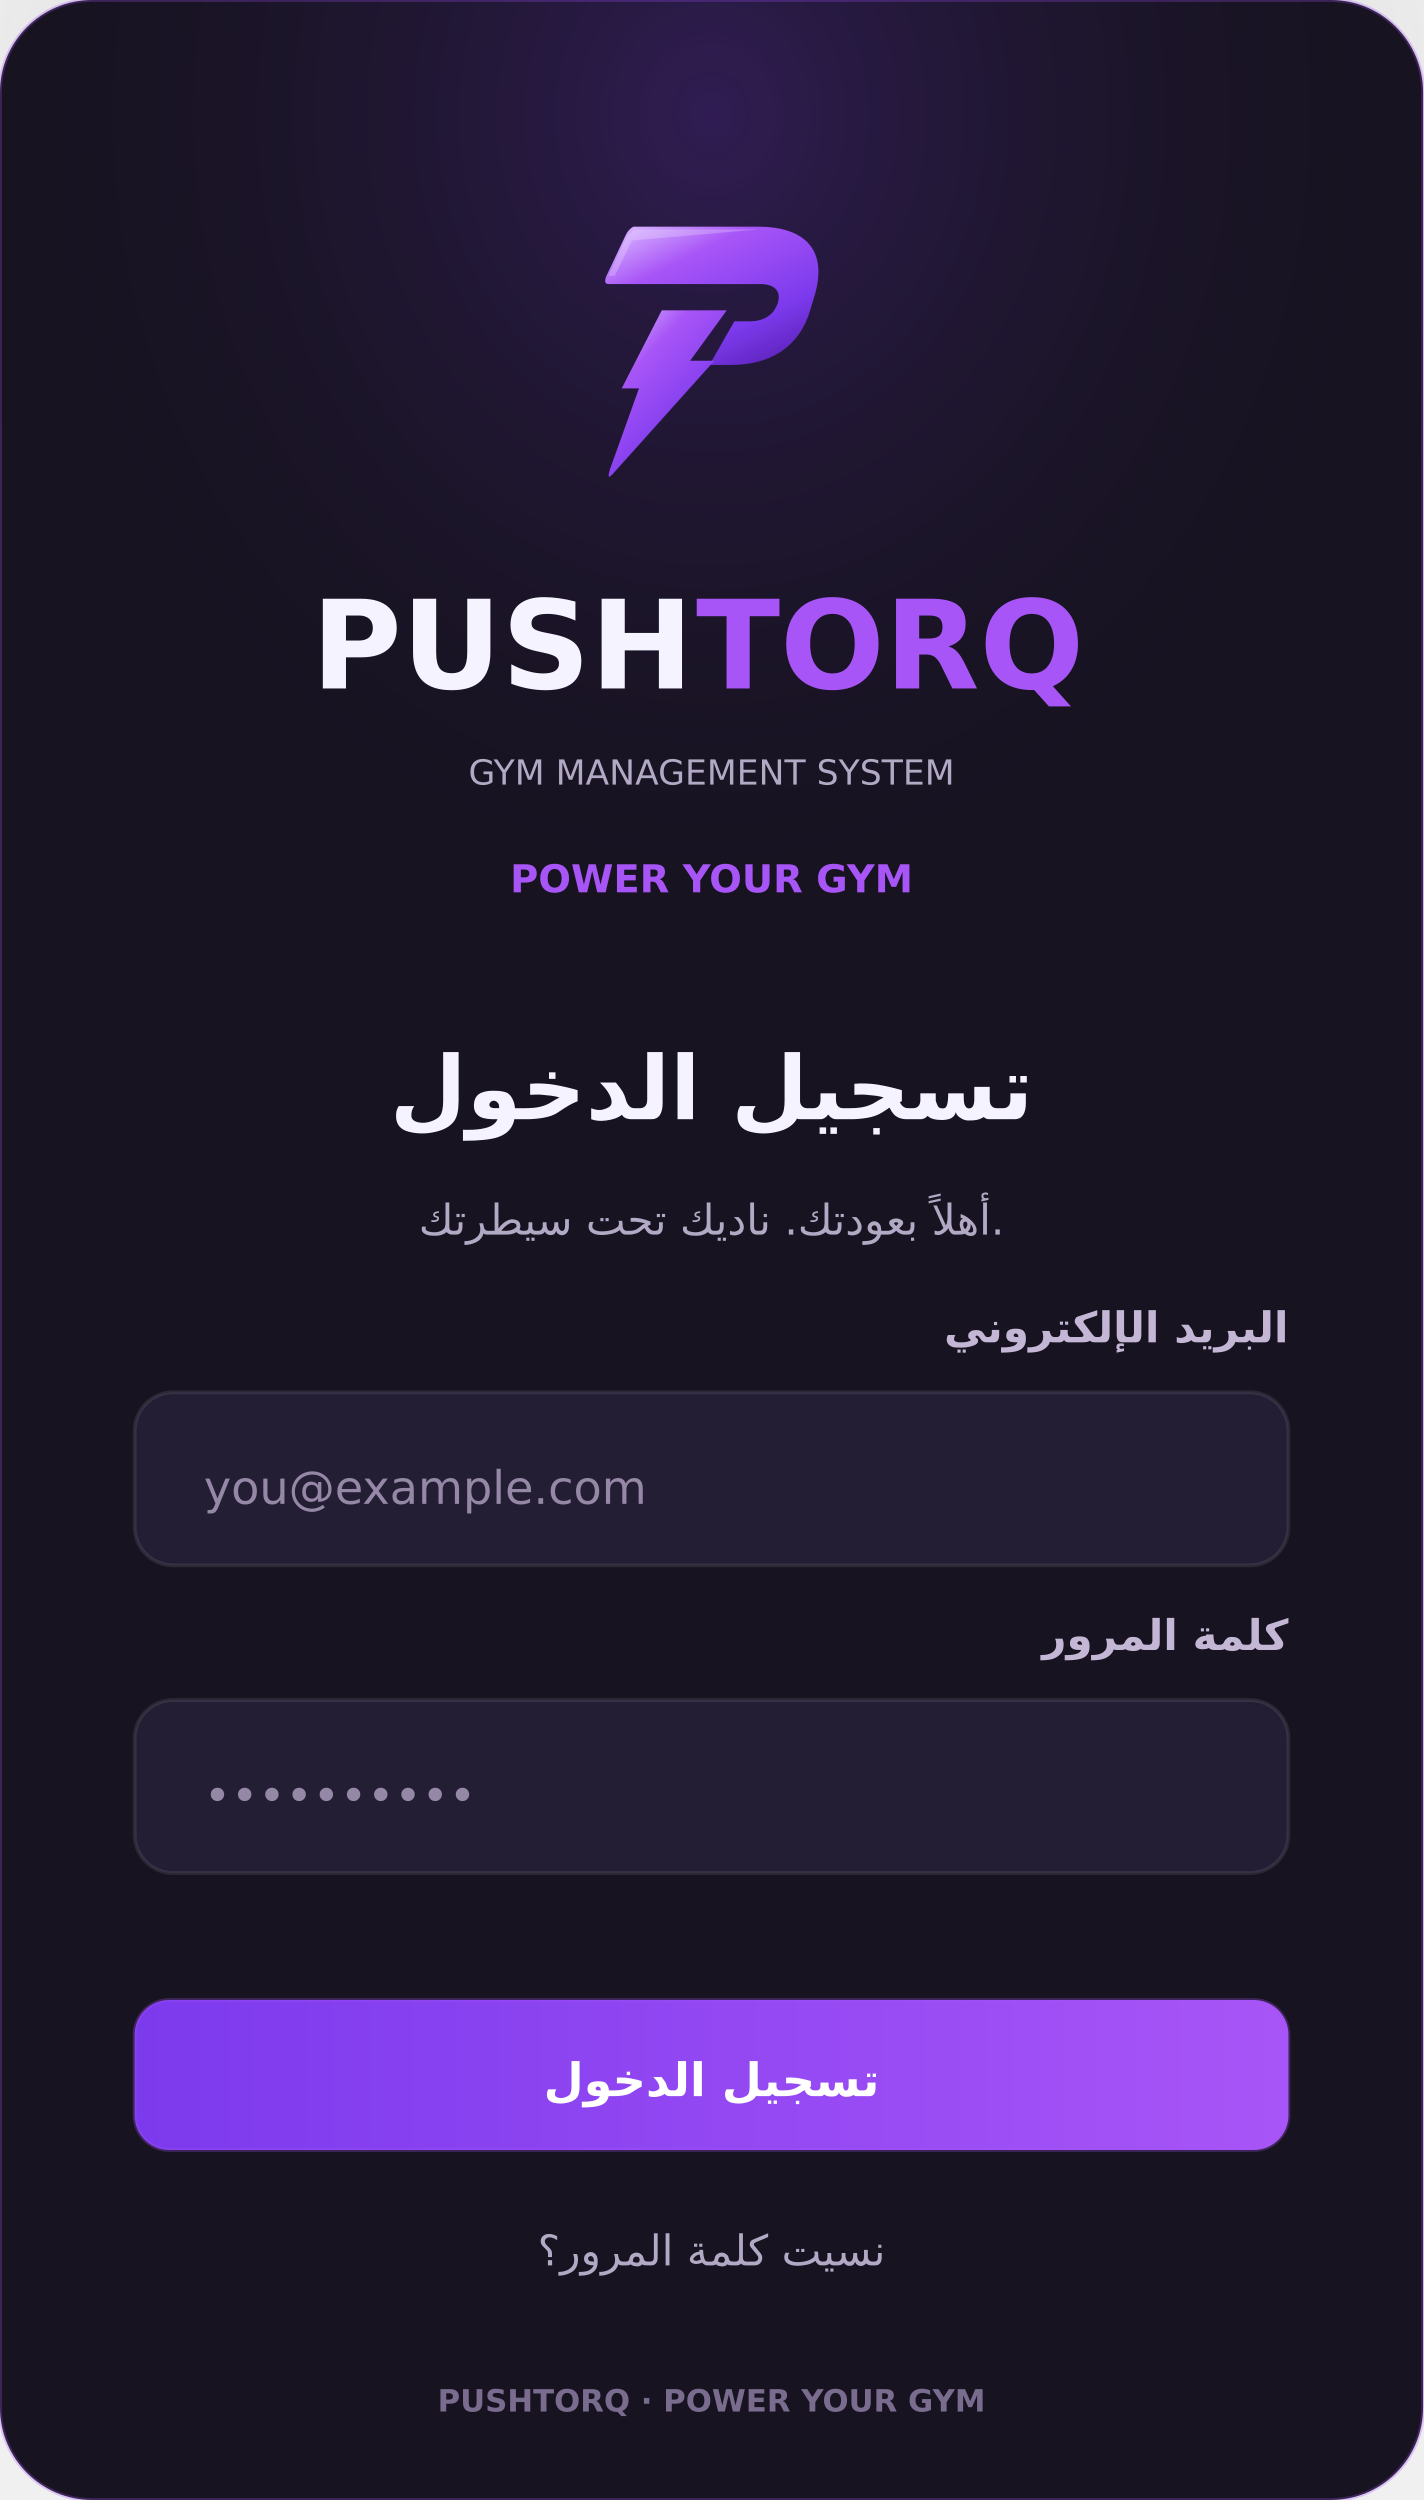
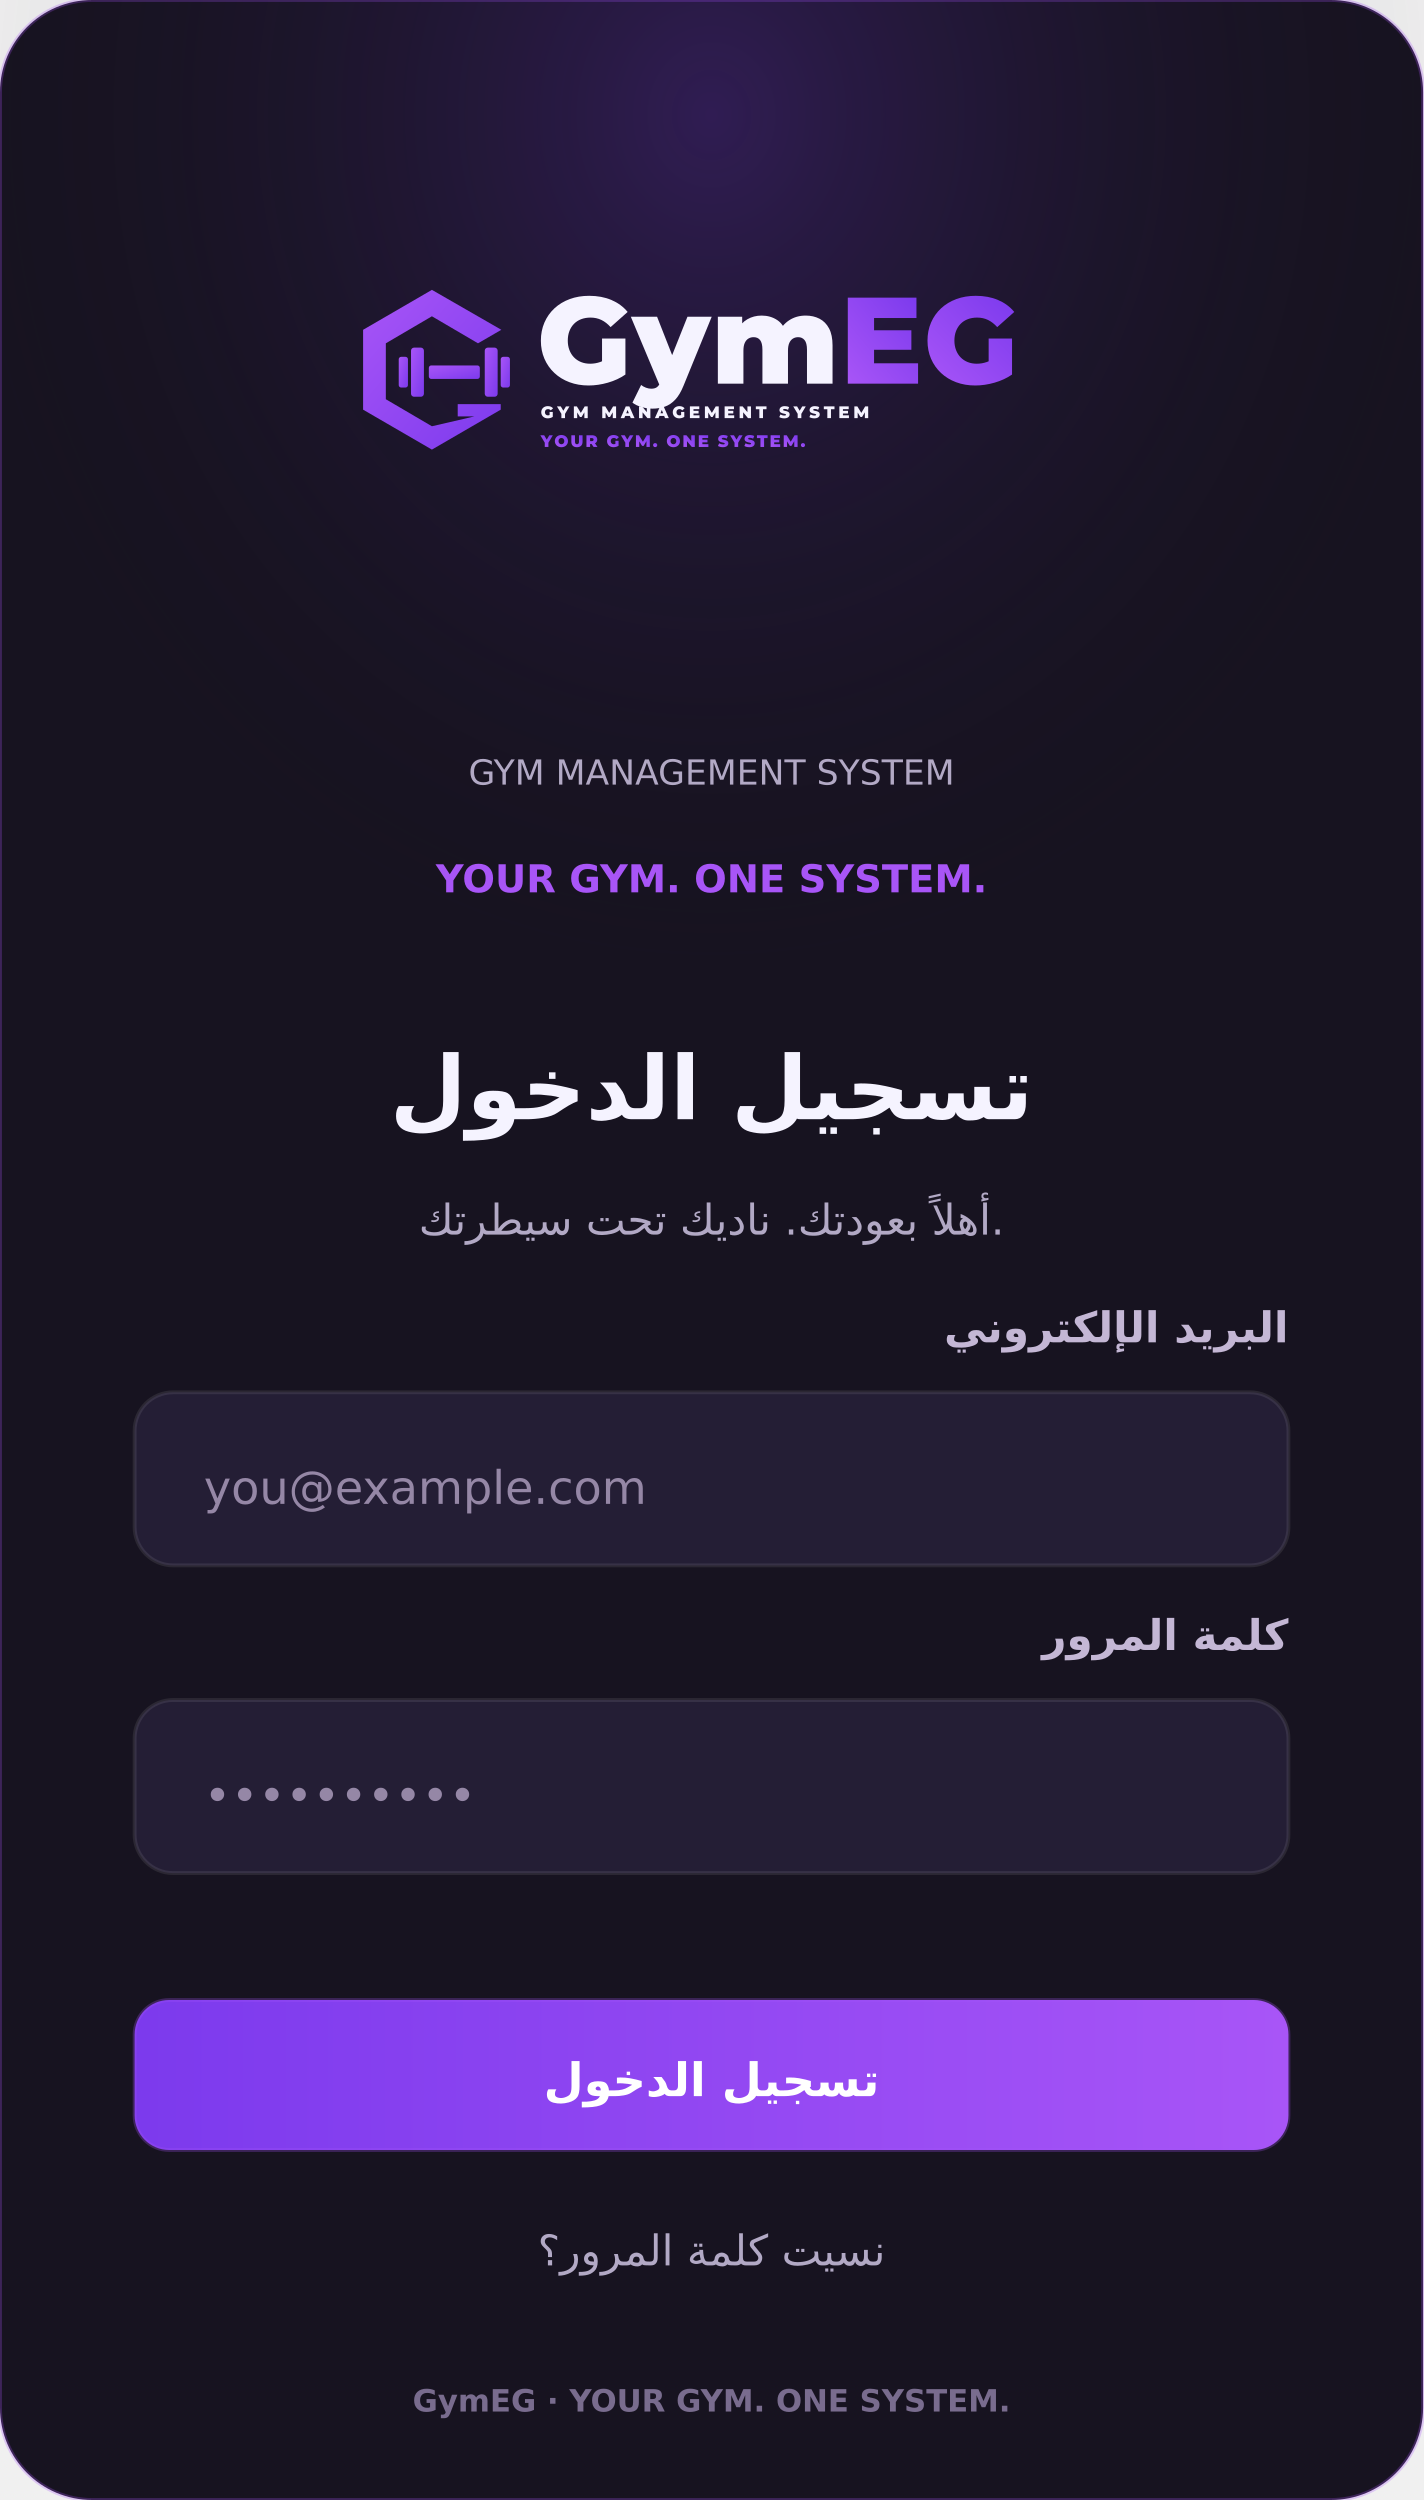
<svg xmlns="http://www.w3.org/2000/svg" viewBox="0 0 370 650">
  <defs>
    <linearGradient id="button">
      <stop stop-color="#7C3AED" />
      <stop offset="1" stop-color="#A855F7" />
    </linearGradient>
    <radialGradient id="ambient">
      <stop stop-color="#7C3AED" stop-opacity=".25" />
      <stop offset="1" stop-color="#12101C" stop-opacity="0" />
    </radialGradient>
  </defs>
  <rect x="0" y="0" width="370" height="650" rx="24" fill="#171320" stroke="#A855F744" />
  <ellipse cx="185" cy="30" rx="205" ry="230" fill="url(#ambient)" />
-   <svg x="139" y="46" width="92" height="92" viewBox="0 0 512 512">
+   <svg x="90" y="46" width="190" height="100" viewBox="0 0 785 195" role="img" aria-label="GymEG — YOUR GYM. ONE SYSTEM.">
    <defs>
-       <linearGradient id="purple" x1=".1" y1="0" x2=".85" y2="1">
-         <stop stop-color="#D8B4FE" />
-         <stop offset=".28" stop-color="#A855F7" />
-         <stop offset=".72" stop-color="#7C3AED" />
-         <stop offset="1" stop-color="#5B21B6" />
+       <linearGradient id="purple" x1="0" y1="0" x2="1" y2="1">
+         <stop stop-color="#A855F7" />
+         <stop offset="1" stop-color="#7C3AED" />
      </linearGradient>
-       <radialGradient id="glow">
-         <stop stop-color="#7C3AED" stop-opacity=".28" />
-         <stop offset="1" stop-color="#12101C" stop-opacity="0" />
-       </radialGradient>
    </defs>
-     <path fill="url(#purple)" fill-rule="evenodd" d="M143 72H323C395 72 424 109 405 172L399 192C384 245 342 272 285 272H253L289 209H310C332 209 346 200 352 182C357 165 347 155 326 155H107Q99 155 104 143L130 88Q135 76 143 72Z" />
-     <path fill="url(#purple)" d="M184 193H278L225 266H260L112 431Q104 439 109 423L151 306H126Z" />
-     <path fill="#F5F3FF" opacity=".24" d="M144 76H324L141 92L116 143H107L133 87Z" />
+     <g transform="translate(5 3) scale(.66)">
+       <path d="M245 79 132 14 20 79V209L132 274 244 209V200H174V220H201L132 236 57 192V101L132 57 207 101Z" fill="url(#purple)" />
+       <g fill="url(#purple)">
+         <rect x="78" y="123" width="15" height="50" rx="4" />
+         <rect x="98" y="108" width="21" height="80" rx="5" />
+         <rect x="127" y="137" width="83" height="22" rx="4" />
+         <rect x="218" y="108" width="21" height="80" rx="5" />
+         <rect x="244" y="123" width="15" height="50" rx="4" />
+       </g>
+     </g>
+     <path d="M420.155 -14.914Q335.776 -14.914 264.741 11.586Q193.706 38.086 141.516 87.008Q89.327 135.931 60.482 202.698Q31.637 269.465 31.637 350Q31.637 430.535 60.482 497.302Q89.327 564.069 142.016 612.992Q194.706 661.914 266.586 688.414Q338.465 714.914 424.69 714.914Q525.898 714.914 605.614 681.0Q685.33 647.086 737.71 583.637L598.963 460.098Q564.567 498.719 524.439 518.219Q484.31 537.719 435.604 537.719Q393.657 537.719 359.443 524.633Q325.228 511.547 301.057 486.763Q276.885 461.98 263.722 427.653Q250.559 393.327 250.559 350Q250.559 308.518 263.722 273.769Q276.885 239.02 301.057 214.159Q325.228 189.298 358.52 175.79Q391.812 162.281 432.914 162.281Q475.086 162.281 514.947 176.324Q554.808 190.367 597.963 224.453L719.571 74.086Q657.277 30.931 576.984 8.008Q496.69 -14.914 420.155 -14.914ZM719.571 74.086 529.306 101.759V366.984H719.571Z" transform="translate(205.000 113) scale(0.132 -0.132)" fill="#F5F3FF" />
+     <path d="M162.245 -203.38Q118.175 -203.38 73.071 -190.035Q27.967 -176.69 0.277 -154.38L70.779 -10.702Q88.09 -24.478 110.055 -32.788Q132.02 -41.098 152.951 -41.098Q183.571 -41.098 200.502 -27.823Q217.433 -14.547 228.829 13.245L253.224 73.261L268.294 94.02L447.947 544.673H645.351L415.853 -16.739Q386.783 -89.102 348.834 -129.784Q310.885 -170.465 264.402 -186.922Q217.918 -203.38 162.245 -203.38ZM225.327 -23.914 -13.139 544.673H200.559L370.298 112.469Z" transform="translate(307.508 113) scale(0.132 -0.132)" fill="#F5F3FF" />
+     <path d="M55.739 0V544.673H253.677V390.31L213.71 434Q243.935 494.139 295.857 524.096Q347.779 554.053 412.245 554.053Q484.71 554.053 540.21 516.631Q595.71 479.208 614.555 399.139L549.122 411.224Q578.347 477.829 636.312 515.941Q694.277 554.053 770.743 554.053Q833.208 554.053 882.708 528.631Q932.208 503.208 960.631 449.596Q989.053 395.984 989.053 310.914V0H781.045V275.947Q781.045 330.514 761.486 354.419Q741.927 378.323 709.498 378.323Q685.776 378.323 666.984 366.927Q648.192 355.531 637.296 331.627Q626.4 307.723 626.4 267.776V0H418.392V275.947Q418.392 330.514 399.678 354.419Q380.963 378.323 346.845 378.323Q323.122 378.323 304.33 366.927Q285.539 355.531 274.643 331.627Q263.747 307.723 263.747 267.776V0Z" transform="translate(391.932 113) scale(0.132 -0.132)" fill="#F5F3FF" />
+     <path d="M63.67 0V700H622.277V534.253H277.367V165.747H635.433V0ZM262.453 275.739V434.416H580.967V275.739Z" transform="translate(530.476 113) scale(0.132 -0.132)" fill="url(#purple)" />
+     <path d="M420.155 -14.914Q335.776 -14.914 264.741 11.586Q193.706 38.086 141.516 87.008Q89.327 135.931 60.482 202.698Q31.637 269.465 31.637 350Q31.637 430.535 60.482 497.302Q89.327 564.069 142.016 612.992Q194.706 661.914 266.586 688.414Q338.465 714.914 424.69 714.914Q525.898 714.914 605.614 681.0Q685.33 647.086 737.71 583.637L598.963 460.098Q564.567 498.719 524.439 518.219Q484.31 537.719 435.604 537.719Q393.657 537.719 359.443 524.633Q325.228 511.547 301.057 486.763Q276.885 461.98 263.722 427.653Q250.559 393.327 250.559 350Q250.559 308.518 263.722 273.769Q276.885 239.02 301.057 214.159Q325.228 189.298 358.52 175.79Q391.812 162.281 432.914 162.281Q475.086 162.281 514.947 176.324Q554.808 190.367 597.963 224.453L719.571 74.086Q657.277 30.931 576.984 8.008Q496.69 -14.914 420.155 -14.914ZM719.571 74.086 529.306 101.759V366.984H719.571Z" transform="translate(620.312 113) scale(0.132 -0.132)" fill="url(#purple)" />
+     <path d="M420.155 -14.914Q335.776 -14.914 264.741 11.586Q193.706 38.086 141.516 87.008Q89.327 135.931 60.482 202.698Q31.637 269.465 31.637 350Q31.637 430.535 60.482 497.302Q89.327 564.069 142.016 612.992Q194.706 661.914 266.586 688.414Q338.465 714.914 424.69 714.914Q525.898 714.914 605.614 681.0Q685.33 647.086 737.71 583.637L598.963 460.098Q564.567 498.719 524.439 518.219Q484.31 537.719 435.604 537.719Q393.657 537.719 359.443 524.633Q325.228 511.547 301.057 486.763Q276.885 461.98 263.722 427.653Q250.559 393.327 250.559 350Q250.559 308.518 263.722 273.769Q276.885 239.02 301.057 214.159Q325.228 189.298 358.52 175.79Q391.812 162.281 432.914 162.281Q475.086 162.281 514.947 176.324Q554.808 190.367 597.963 224.453L719.571 74.086Q657.277 30.931 576.984 8.008Q496.69 -14.914 420.155 -14.914ZM719.571 74.086 529.306 101.759V366.984H719.571Z" transform="translate(209.000 150) scale(0.018 -0.018)" fill="#F5F3FF" />
+     <path d="M242.118 0V301.571L291.776 171.584L-23.743 700H205.559L425.832 327.865H292.776L514.894 700H725.057L411.228 171.584L459.196 301.571V0Z" transform="translate(226.842 150) scale(0.018 -0.018)" fill="#F5F3FF" />
+     <path d="M63.67 0V700H242.159L526.812 233.383H432.878L710.151 700H888.641L890.486 0H691.772L689.927 399.266H722.531L524.122 65.947H428.188L222.555 399.266H262.383V0Z" transform="translate(243.460 150) scale(0.018 -0.018)" fill="#F5F3FF" />
+     <path d="" transform="translate(264.632 150) scale(0.018 -0.018)" fill="#F5F3FF" />
+     <path d="M63.67 0V700H242.159L526.812 233.383H432.878L710.151 700H888.641L890.486 0H691.772L689.927 399.266H722.531L524.122 65.947H428.188L222.555 399.266H262.383V0Z" transform="translate(273.960 150) scale(0.018 -0.018)" fill="#F5F3FF" />
+     <path d="M-16.518 0 291.033 700H504.575L812.281 0H587.514L353.604 595.6H438.469L204.559 0ZM158.967 129.135 214.469 287.037H546.396L602.053 129.135Z" transform="translate(295.132 150) scale(0.018 -0.018)" fill="#F5F3FF" />
+     <path d="M63.67 0V700H242.159L612.894 253.836H529.408V700H741.416V0H562.927L192.192 446.164H275.677V0Z" transform="translate(313.460 150) scale(0.018 -0.018)" fill="#F5F3FF" />
+     <path d="M-16.518 0 291.033 700H504.575L812.281 0H587.514L353.604 595.6H438.469L204.559 0ZM158.967 129.135 214.469 287.037H546.396L602.053 129.135Z" transform="translate(331.950 150) scale(0.018 -0.018)" fill="#F5F3FF" />
+     <path d="M420.155 -14.914Q335.776 -14.914 264.741 11.586Q193.706 38.086 141.516 87.008Q89.327 135.931 60.482 202.698Q31.637 269.465 31.637 350Q31.637 430.535 60.482 497.302Q89.327 564.069 142.016 612.992Q194.706 661.914 266.586 688.414Q338.465 714.914 424.69 714.914Q525.898 714.914 605.614 681.0Q685.33 647.086 737.71 583.637L598.963 460.098Q564.567 498.719 524.439 518.219Q484.31 537.719 435.604 537.719Q393.657 537.719 359.443 524.633Q325.228 511.547 301.057 486.763Q276.885 461.98 263.722 427.653Q250.559 393.327 250.559 350Q250.559 308.518 263.722 273.769Q276.885 239.02 301.057 214.159Q325.228 189.298 358.52 175.79Q391.812 162.281 432.914 162.281Q475.086 162.281 514.947 176.324Q554.808 190.367 597.963 224.453L719.571 74.086Q657.277 30.931 576.984 8.008Q496.69 -14.914 420.155 -14.914ZM719.571 74.086 529.306 101.759V366.984H719.571Z" transform="translate(350.278 150) scale(0.018 -0.018)" fill="#F5F3FF" />
+     <path d="M63.67 0V700H622.277V534.253H277.367V165.747H635.433V0ZM262.453 275.739V434.416H580.967V275.739Z" transform="translate(368.120 150) scale(0.018 -0.018)" fill="#F5F3FF" />
+     <path d="M63.67 0V700H242.159L526.812 233.383H432.878L710.151 700H888.641L890.486 0H691.772L689.927 399.266H722.531L524.122 65.947H428.188L222.555 399.266H262.383V0Z" transform="translate(384.234 150) scale(0.018 -0.018)" fill="#F5F3FF" />
+     <path d="M63.67 0V700H622.277V534.253H277.367V165.747H635.433V0ZM262.453 275.739V434.416H580.967V275.739Z" transform="translate(405.406 150) scale(0.018 -0.018)" fill="#F5F3FF" />
+     <path d="M63.67 0V700H242.159L612.894 253.836H529.408V700H741.416V0H562.927L192.192 446.164H275.677V0Z" transform="translate(421.520 150) scale(0.018 -0.018)" fill="#F5F3FF" />
+     <path d="M213.808 0V530.029H4V700H640.694V530.029H430.885V0Z" transform="translate(440.010 150) scale(0.018 -0.018)" fill="#F5F3FF" />
+     <path d="" transform="translate(455.620 150) scale(0.018 -0.018)" fill="#F5F3FF" />
+     <path d="M316.759 -14.914Q229.845 -14.914 149.086 5.706Q68.327 26.327 16.878 59.257L87.449 218.539Q136.053 188.763 197.631 170.488Q259.208 152.212 318.449 152.212Q356.171 152.212 378.231 158.03Q400.29 163.849 410.531 174.52Q420.772 185.192 420.772 199.673Q420.772 221 399.461 233.473Q378.151 245.947 343.263 254.223Q308.376 262.498 266.755 271.231Q225.135 279.963 183.092 293.886Q141.049 307.808 106.161 330.576Q71.274 353.343 49.963 390.533Q28.653 427.723 28.653 483.723Q28.653 547.327 64.067 599.741Q99.482 652.155 170.198 683.535Q240.914 714.914 346.743 714.914Q416.347 714.914 484.106 699.759Q551.865 684.604 605.314 653.759L539.588 495.168Q488.518 521.633 439.786 534.71Q391.053 547.788 344.898 547.788Q307.486 547.788 285.004 540.547Q262.522 533.306 252.781 521.29Q243.041 509.274 243.041 494.637Q243.041 474.155 264.351 462.104Q285.661 450.053 320.549 442.277Q355.436 434.502 397.479 426.114Q439.522 417.726 481.143 403.882Q522.763 390.037 557.651 367.347Q592.539 344.657 613.849 307.89Q635.159 271.122 635.159 216.122Q635.159 153.518 599.667 101.104Q564.175 48.69 493.804 16.888Q423.433 -14.914 316.759 -14.914Z" transform="translate(464.948 150) scale(0.018 -0.018)" fill="#F5F3FF" />
+     <path d="M242.118 0V301.571L291.776 171.584L-23.743 700H205.559L425.832 327.865H292.776L514.894 700H725.057L411.228 171.584L459.196 301.571V0Z" transform="translate(480.684 150) scale(0.018 -0.018)" fill="#F5F3FF" />
+     <path d="M316.759 -14.914Q229.845 -14.914 149.086 5.706Q68.327 26.327 16.878 59.257L87.449 218.539Q136.053 188.763 197.631 170.488Q259.208 152.212 318.449 152.212Q356.171 152.212 378.231 158.03Q400.29 163.849 410.531 174.52Q420.772 185.192 420.772 199.673Q420.772 221 399.461 233.473Q378.151 245.947 343.263 254.223Q308.376 262.498 266.755 271.231Q225.135 279.963 183.092 293.886Q141.049 307.808 106.161 330.576Q71.274 353.343 49.963 390.533Q28.653 427.723 28.653 483.723Q28.653 547.327 64.067 599.741Q99.482 652.155 170.198 683.535Q240.914 714.914 346.743 714.914Q416.347 714.914 484.106 699.759Q551.865 684.604 605.314 653.759L539.588 495.168Q488.518 521.633 439.786 534.71Q391.053 547.788 344.898 547.788Q307.486 547.788 285.004 540.547Q262.522 533.306 252.781 521.29Q243.041 509.274 243.041 494.637Q243.041 474.155 264.351 462.104Q285.661 450.053 320.549 442.277Q355.436 434.502 397.479 426.114Q439.522 417.726 481.143 403.882Q522.763 390.037 557.651 367.347Q592.539 344.657 613.849 307.89Q635.159 271.122 635.159 216.122Q635.159 153.518 599.667 101.104Q564.175 48.69 493.804 16.888Q423.433 -14.914 316.759 -14.914Z" transform="translate(497.302 150) scale(0.018 -0.018)" fill="#F5F3FF" />
+     <path d="M213.808 0V530.029H4V700H640.694V530.029H430.885V0Z" transform="translate(513.038 150) scale(0.018 -0.018)" fill="#F5F3FF" />
+     <path d="M63.67 0V700H622.277V534.253H277.367V165.747H635.433V0ZM262.453 275.739V434.416H580.967V275.739Z" transform="translate(528.648 150) scale(0.018 -0.018)" fill="#F5F3FF" />
+     <path d="M63.67 0V700H242.159L526.812 233.383H432.878L710.151 700H888.641L890.486 0H691.772L689.927 399.266H722.531L524.122 65.947H428.188L222.555 399.266H262.383V0Z" transform="translate(544.762 150) scale(0.018 -0.018)" fill="#F5F3FF" />
+     <path d="M242.118 0V301.571L291.776 171.584L-23.743 700H205.559L425.832 327.865H292.776L514.894 700H725.057L411.228 171.584L459.196 301.571V0Z" transform="translate(209.000 181) scale(0.018 -0.018)" fill="url(#purple)" />
+     <path d="M423.991 -14.914Q339.223 -14.914 267.309 12.086Q195.396 39.086 142.784 88.431Q90.171 137.776 60.904 204.481Q31.637 271.186 31.637 350.398Q31.637 429.611 60.907 495.737Q90.177 561.862 142.806 611.411Q195.435 660.959 267.234 687.937Q339.033 714.914 423.535 714.914Q508.759 714.914 580.152 687.964Q651.545 661.014 704.141 611.516Q756.737 562.017 786.007 495.838Q815.277 429.659 815.277 350.383Q815.277 271.107 786.01 204.364Q756.743 137.62 704.144 88.303Q651.545 38.986 580.152 12.036Q508.759 -14.914 423.991 -14.914ZM423.497 162.281Q460.102 162.281 491.483 175.39Q522.864 188.499 546.446 212.915Q570.029 237.33 583.192 272.049Q596.355 306.767 596.355 350.047Q596.355 393.327 583.21 427.985Q570.064 462.643 546.474 487.067Q522.884 511.492 491.531 524.605Q460.178 537.719 423.573 537.719Q386.967 537.719 355.54 524.6Q324.113 511.481 300.497 487.048Q276.88 462.615 263.72 427.944Q250.559 393.274 250.559 350.051Q250.559 306.829 263.712 272.11Q276.866 237.392 300.47 212.922Q324.073 188.453 355.482 175.367Q386.892 162.281 423.497 162.281Z" transform="translate(223.618 181) scale(0.018 -0.018)" fill="url(#purple)" />
+     <path d="M392.465 -14.914Q234.567 -14.914 146.118 71.0Q57.67 156.914 57.67 313.294V700H274.747V319.829Q274.747 234.865 306.849 198.573Q338.951 162.281 394.31 162.281Q450.514 162.281 482.194 198.573Q513.874 234.865 513.874 319.829V700H727.261V313.294Q727.261 156.914 638.812 71.0Q550.363 -14.914 392.465 -14.914Z" transform="translate(240.864 181) scale(0.018 -0.018)" fill="url(#purple)" />
+     <path d="M63.67 0V700H383.38Q540.657 700 623.882 629.853Q707.106 559.706 707.106 438.637Q707.106 358.412 668.649 300.455Q630.192 242.498 559.545 211.731Q488.898 180.963 391.829 180.963H184.122L280.747 271.139V0ZM489.494 0 316.564 254.845H546.865L721.641 0ZM280.747 247.31 184.122 346.4H378.535Q434.049 346.4 461.117 371.037Q488.184 395.673 488.184 438.637Q488.184 481.755 461.117 506.314Q434.049 530.874 378.535 530.874H184.122L280.747 630.118Z" transform="translate(256.994 181) scale(0.018 -0.018)" fill="url(#purple)" />
+     <path d="" transform="translate(272.368 181) scale(0.018 -0.018)" fill="url(#purple)" />
+     <path d="M420.155 -14.914Q335.776 -14.914 264.741 11.586Q193.706 38.086 141.516 87.008Q89.327 135.931 60.482 202.698Q31.637 269.465 31.637 350Q31.637 430.535 60.482 497.302Q89.327 564.069 142.016 612.992Q194.706 661.914 266.586 688.414Q338.465 714.914 424.69 714.914Q525.898 714.914 605.614 681.0Q685.33 647.086 737.71 583.637L598.963 460.098Q564.567 498.719 524.439 518.219Q484.31 537.719 435.604 537.719Q393.657 537.719 359.443 524.633Q325.228 511.547 301.057 486.763Q276.885 461.98 263.722 427.653Q250.559 393.327 250.559 350Q250.559 308.518 263.722 273.769Q276.885 239.02 301.057 214.159Q325.228 189.298 358.52 175.79Q391.812 162.281 432.914 162.281Q475.086 162.281 514.947 176.324Q554.808 190.367 597.963 224.453L719.571 74.086Q657.277 30.931 576.984 8.008Q496.69 -14.914 420.155 -14.914ZM719.571 74.086 529.306 101.759V366.984H719.571Z" transform="translate(279.696 181) scale(0.018 -0.018)" fill="url(#purple)" />
+     <path d="M242.118 0V301.571L291.776 171.584L-23.743 700H205.559L425.832 327.865H292.776L514.894 700H725.057L411.228 171.584L459.196 301.571V0Z" transform="translate(295.538 181) scale(0.018 -0.018)" fill="url(#purple)" />
+     <path d="M63.67 0V700H242.159L526.812 233.383H432.878L710.151 700H888.641L890.486 0H691.772L689.927 399.266H722.531L524.122 65.947H428.188L222.555 399.266H262.383V0Z" transform="translate(310.156 181) scale(0.018 -0.018)" fill="url(#purple)" />
+     <path d="M146.726 -9.38Q94.604 -9.38 59.086 24.794Q23.567 58.967 23.567 112.245Q23.567 166.522 59.086 199.351Q94.604 232.179 146.726 232.179Q198.694 232.179 234.212 199.351Q269.73 166.522 269.73 112.245Q269.73 58.967 234.212 24.794Q198.694 -9.38 146.726 -9.38Z" transform="translate(329.328 181) scale(0.018 -0.018)" fill="url(#purple)" />
+     <path d="" transform="translate(336.602 181) scale(0.018 -0.018)" fill="url(#purple)" />
+     <path d="M423.991 -14.914Q339.223 -14.914 267.309 12.086Q195.396 39.086 142.784 88.431Q90.171 137.776 60.904 204.481Q31.637 271.186 31.637 350.398Q31.637 429.611 60.907 495.737Q90.177 561.862 142.806 611.411Q195.435 660.959 267.234 687.937Q339.033 714.914 423.535 714.914Q508.759 714.914 580.152 687.964Q651.545 661.014 704.141 611.516Q756.737 562.017 786.007 495.838Q815.277 429.659 815.277 350.383Q815.277 271.107 786.01 204.364Q756.743 137.62 704.144 88.303Q651.545 38.986 580.152 12.036Q508.759 -14.914 423.991 -14.914ZM423.497 162.281Q460.102 162.281 491.483 175.39Q522.864 188.499 546.446 212.915Q570.029 237.33 583.192 272.049Q596.355 306.767 596.355 350.047Q596.355 393.327 583.21 427.985Q570.064 462.643 546.474 487.067Q522.884 511.492 491.531 524.605Q460.178 537.719 423.573 537.719Q386.967 537.719 355.54 524.6Q324.113 511.481 300.497 487.048Q276.88 462.615 263.72 427.944Q250.559 393.274 250.559 350.051Q250.559 306.829 263.712 272.11Q276.866 237.392 300.47 212.922Q324.073 188.453 355.482 175.367Q386.892 162.281 423.497 162.281Z" transform="translate(343.930 181) scale(0.018 -0.018)" fill="url(#purple)" />
+     <path d="M63.67 0V700H242.159L612.894 253.836H529.408V700H741.416V0H562.927L192.192 446.164H275.677V0Z" transform="translate(361.176 181) scale(0.018 -0.018)" fill="url(#purple)" />
+     <path d="M63.67 0V700H622.277V534.253H277.367V165.747H635.433V0ZM262.453 275.739V434.416H580.967V275.739Z" transform="translate(377.666 181) scale(0.018 -0.018)" fill="url(#purple)" />
+     <path d="" transform="translate(391.780 181) scale(0.018 -0.018)" fill="url(#purple)" />
+     <path d="M316.759 -14.914Q229.845 -14.914 149.086 5.706Q68.327 26.327 16.878 59.257L87.449 218.539Q136.053 188.763 197.631 170.488Q259.208 152.212 318.449 152.212Q356.171 152.212 378.231 158.03Q400.29 163.849 410.531 174.52Q420.772 185.192 420.772 199.673Q420.772 221 399.461 233.473Q378.151 245.947 343.263 254.223Q308.376 262.498 266.755 271.231Q225.135 279.963 183.092 293.886Q141.049 307.808 106.161 330.576Q71.274 353.343 49.963 390.533Q28.653 427.723 28.653 483.723Q28.653 547.327 64.067 599.741Q99.482 652.155 170.198 683.535Q240.914 714.914 346.743 714.914Q416.347 714.914 484.106 699.759Q551.865 684.604 605.314 653.759L539.588 495.168Q488.518 521.633 439.786 534.71Q391.053 547.788 344.898 547.788Q307.486 547.788 285.004 540.547Q262.522 533.306 252.781 521.29Q243.041 509.274 243.041 494.637Q243.041 474.155 264.351 462.104Q285.661 450.053 320.549 442.277Q355.436 434.502 397.479 426.114Q439.522 417.726 481.143 403.882Q522.763 390.037 557.651 367.347Q592.539 344.657 613.849 307.89Q635.159 271.122 635.159 216.122Q635.159 153.518 599.667 101.104Q564.175 48.69 493.804 16.888Q423.433 -14.914 316.759 -14.914Z" transform="translate(399.108 181) scale(0.018 -0.018)" fill="url(#purple)" />
+     <path d="M242.118 0V301.571L291.776 171.584L-23.743 700H205.559L425.832 327.865H292.776L514.894 700H725.057L411.228 171.584L459.196 301.571V0Z" transform="translate(412.844 181) scale(0.018 -0.018)" fill="url(#purple)" />
+     <path d="M316.759 -14.914Q229.845 -14.914 149.086 5.706Q68.327 26.327 16.878 59.257L87.449 218.539Q136.053 188.763 197.631 170.488Q259.208 152.212 318.449 152.212Q356.171 152.212 378.231 158.03Q400.29 163.849 410.531 174.52Q420.772 185.192 420.772 199.673Q420.772 221 399.461 233.473Q378.151 245.947 343.263 254.223Q308.376 262.498 266.755 271.231Q225.135 279.963 183.092 293.886Q141.049 307.808 106.161 330.576Q71.274 353.343 49.963 390.533Q28.653 427.723 28.653 483.723Q28.653 547.327 64.067 599.741Q99.482 652.155 170.198 683.535Q240.914 714.914 346.743 714.914Q416.347 714.914 484.106 699.759Q551.865 684.604 605.314 653.759L539.588 495.168Q488.518 521.633 439.786 534.71Q391.053 547.788 344.898 547.788Q307.486 547.788 285.004 540.547Q262.522 533.306 252.781 521.29Q243.041 509.274 243.041 494.637Q243.041 474.155 264.351 462.104Q285.661 450.053 320.549 442.277Q355.436 434.502 397.479 426.114Q439.522 417.726 481.143 403.882Q522.763 390.037 557.651 367.347Q592.539 344.657 613.849 307.89Q635.159 271.122 635.159 216.122Q635.159 153.518 599.667 101.104Q564.175 48.69 493.804 16.888Q423.433 -14.914 316.759 -14.914Z" transform="translate(427.462 181) scale(0.018 -0.018)" fill="url(#purple)" />
+     <path d="M213.808 0V530.029H4V700H640.694V530.029H430.885V0Z" transform="translate(441.198 181) scale(0.018 -0.018)" fill="url(#purple)" />
+     <path d="M63.67 0V700H622.277V534.253H277.367V165.747H635.433V0ZM262.453 275.739V434.416H580.967V275.739Z" transform="translate(454.808 181) scale(0.018 -0.018)" fill="url(#purple)" />
+     <path d="M63.67 0V700H242.159L526.812 233.383H432.878L710.151 700H888.641L890.486 0H691.772L689.927 399.266H722.531L524.122 65.947H428.188L222.555 399.266H262.383V0Z" transform="translate(468.922 181) scale(0.018 -0.018)" fill="url(#purple)" />
+     <path d="M146.726 -9.38Q94.604 -9.38 59.086 24.794Q23.567 58.967 23.567 112.245Q23.567 166.522 59.086 199.351Q94.604 232.179 146.726 232.179Q198.694 232.179 234.212 199.351Q269.73 166.522 269.73 112.245Q269.73 58.967 234.212 24.794Q198.694 -9.38 146.726 -9.38Z" transform="translate(488.094 181) scale(0.018 -0.018)" fill="url(#purple)" />
  </svg>
-   <text x="81" y="179" font-family="Montserrat,DejaVu Sans,sans-serif" font-size="32" font-weight="850" fill="#F5F3FF" text-anchor="start">PUSH</text>
-   <text x="181" y="179" font-family="Montserrat,DejaVu Sans,sans-serif" font-size="32" font-weight="850" fill="#A855F7" text-anchor="start">TORQ</text>
  <text x="185" y="204" font-family="Montserrat,DejaVu Sans,sans-serif" font-size="9" font-weight="500" fill="#B2A9C5" text-anchor="middle">GYM MANAGEMENT SYSTEM</text>
-   <text x="185" y="232" font-family="Montserrat,DejaVu Sans,sans-serif" font-size="10" font-weight="600" fill="#A855F7" text-anchor="middle">POWER YOUR GYM</text>
+   <text x="185" y="232" font-family="Montserrat,DejaVu Sans,sans-serif" font-size="10" font-weight="600" fill="#A855F7" text-anchor="middle">YOUR GYM. ONE SYSTEM.</text>
  <text x="185" y="291" font-family="Cairo,DejaVu Sans,sans-serif" font-size="23" font-weight="800" fill="#F5F3FF" text-anchor="middle">تسجيل الدخول</text>
  <text x="185" y="321" font-family="Cairo,DejaVu Sans,sans-serif" font-size="11" font-weight="500" fill="#B2A9C5" text-anchor="middle">أهلاً بعودتك. ناديك تحت سيطرتك.</text>
  <text x="335" y="349" font-family="Cairo,DejaVu Sans,sans-serif" font-size="11" font-weight="600" fill="#C4B7D5" text-anchor="end">البريد الإلكتروني</text>
  <rect x="35" y="362" width="300" height="45" rx="10" fill="#241E35" stroke="#FFFFFF16" />
  <text x="53" y="391" font-family="Montserrat,DejaVu Sans,sans-serif" font-size="12" font-weight="500" fill="#9587A6" text-anchor="start">you@example.com</text>
  <text x="335" y="429" font-family="Cairo,DejaVu Sans,sans-serif" font-size="11" font-weight="600" fill="#C4B7D5" text-anchor="end">كلمة المرور</text>
  <rect x="35" y="442" width="300" height="45" rx="10" fill="#241E35" stroke="#FFFFFF16" />
  <text x="53" y="471" font-family="Montserrat,DejaVu Sans,sans-serif" font-size="12" font-weight="500" fill="#9587A6" text-anchor="start">••••••••••</text>
  <rect x="35" y="520" width="300" height="39" rx="9" fill="url(#button)" stroke="#A855F744" />
  <text x="185.0" y="545" font-family="Cairo,DejaVu Sans,sans-serif" font-size="12" font-weight="700" fill="#FFF" text-anchor="middle">تسجيل الدخول</text>
  <text x="185" y="589" font-family="Cairo,DejaVu Sans,sans-serif" font-size="11" font-weight="500" fill="#B2A9C5" text-anchor="middle">نسيت كلمة المرور؟</text>
-   <text x="185" y="627" font-family="Montserrat,DejaVu Sans,sans-serif" font-size="8" font-weight="600" fill="#796C8E" text-anchor="middle">PUSHTORQ · POWER YOUR GYM</text>
+   <text x="185" y="627" font-family="Montserrat,DejaVu Sans,sans-serif" font-size="8" font-weight="600" fill="#796C8E" text-anchor="middle">GymEG · YOUR GYM. ONE SYSTEM.</text>
</svg>
